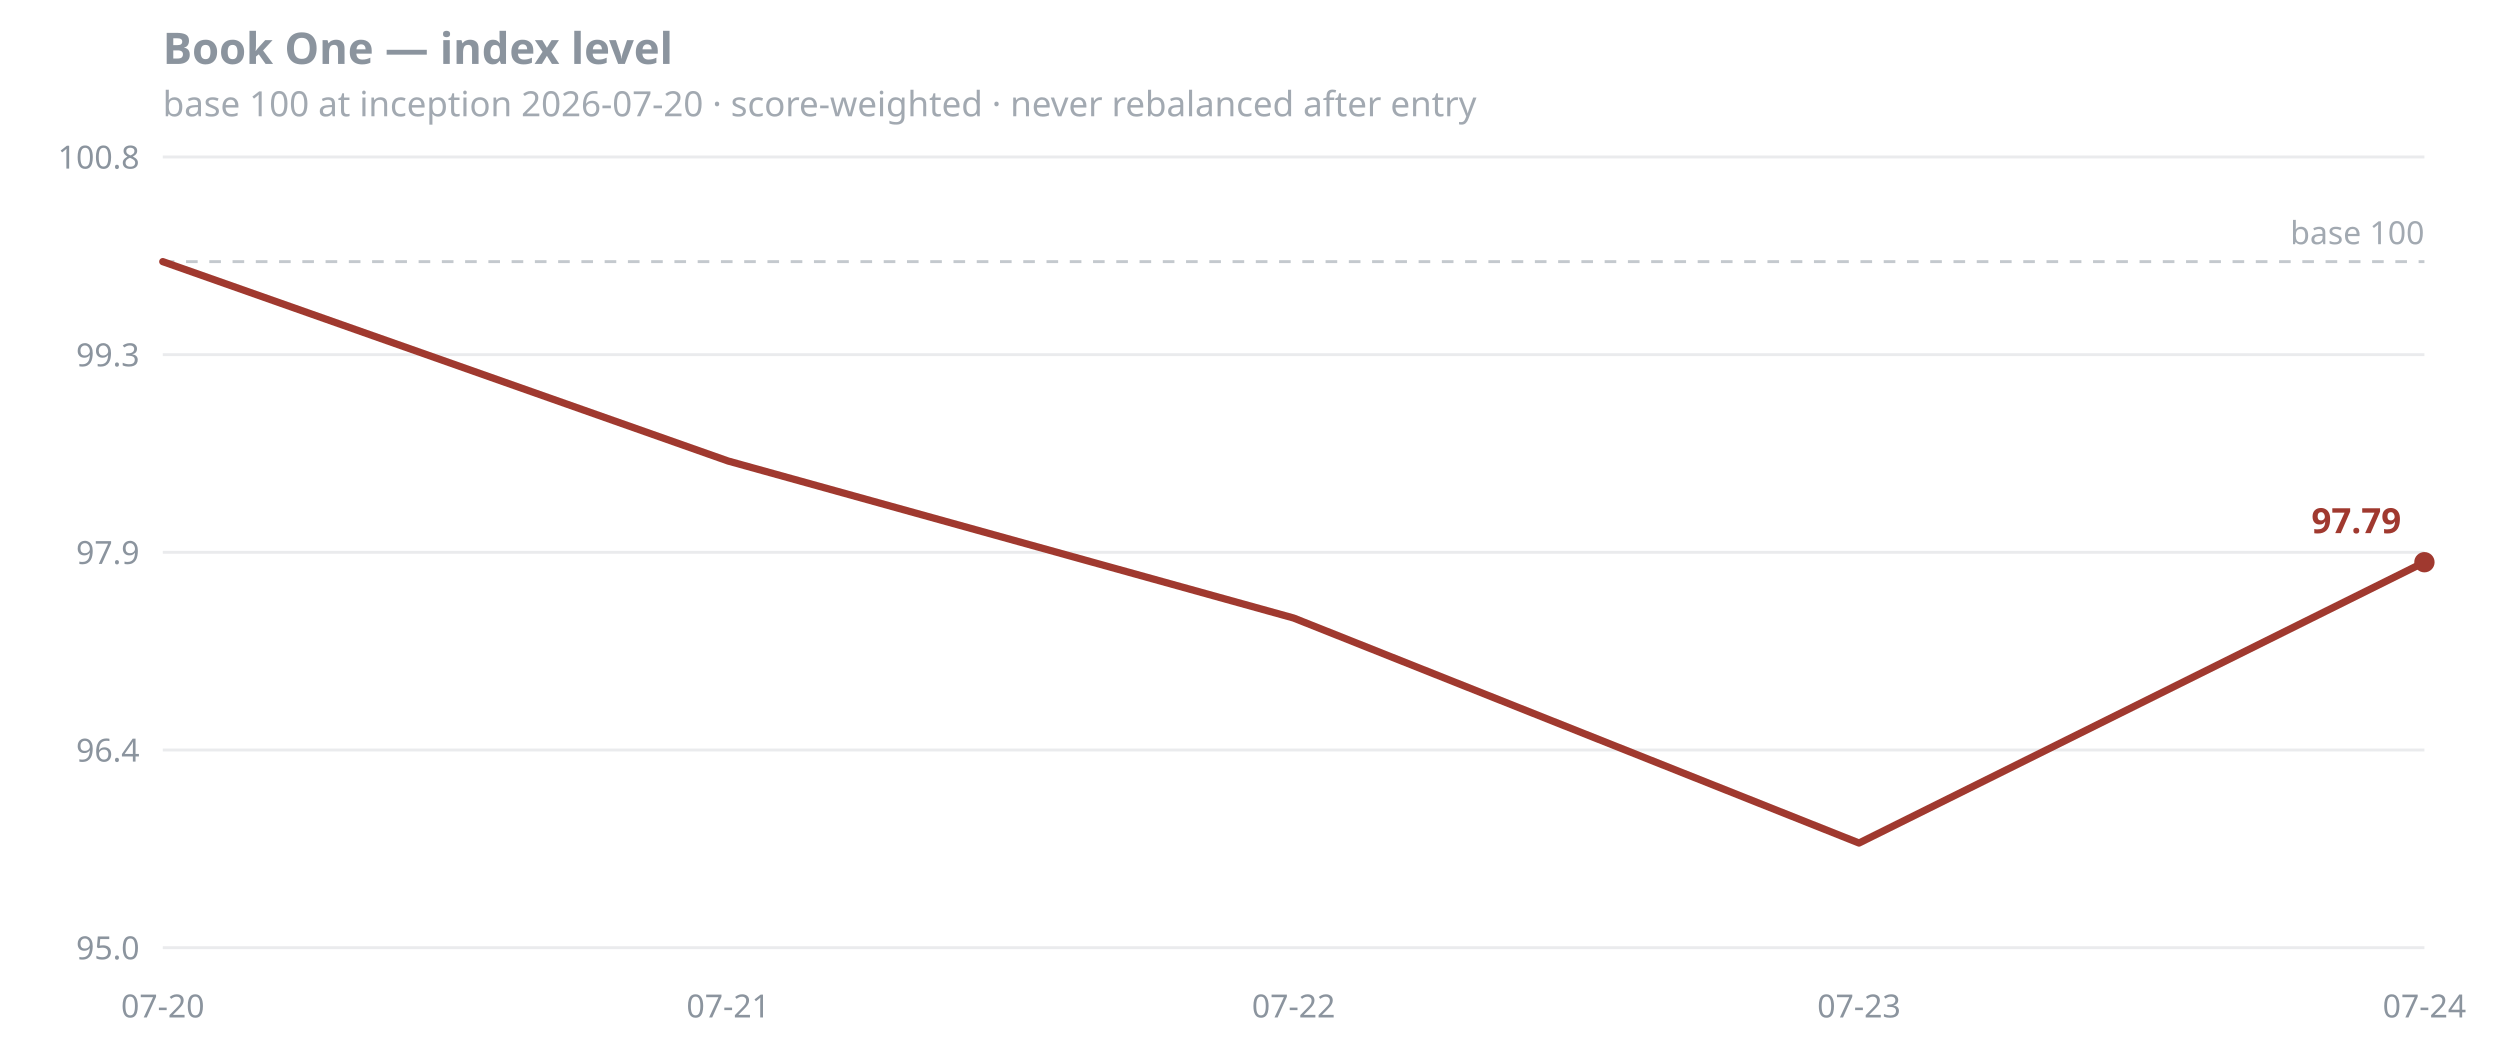
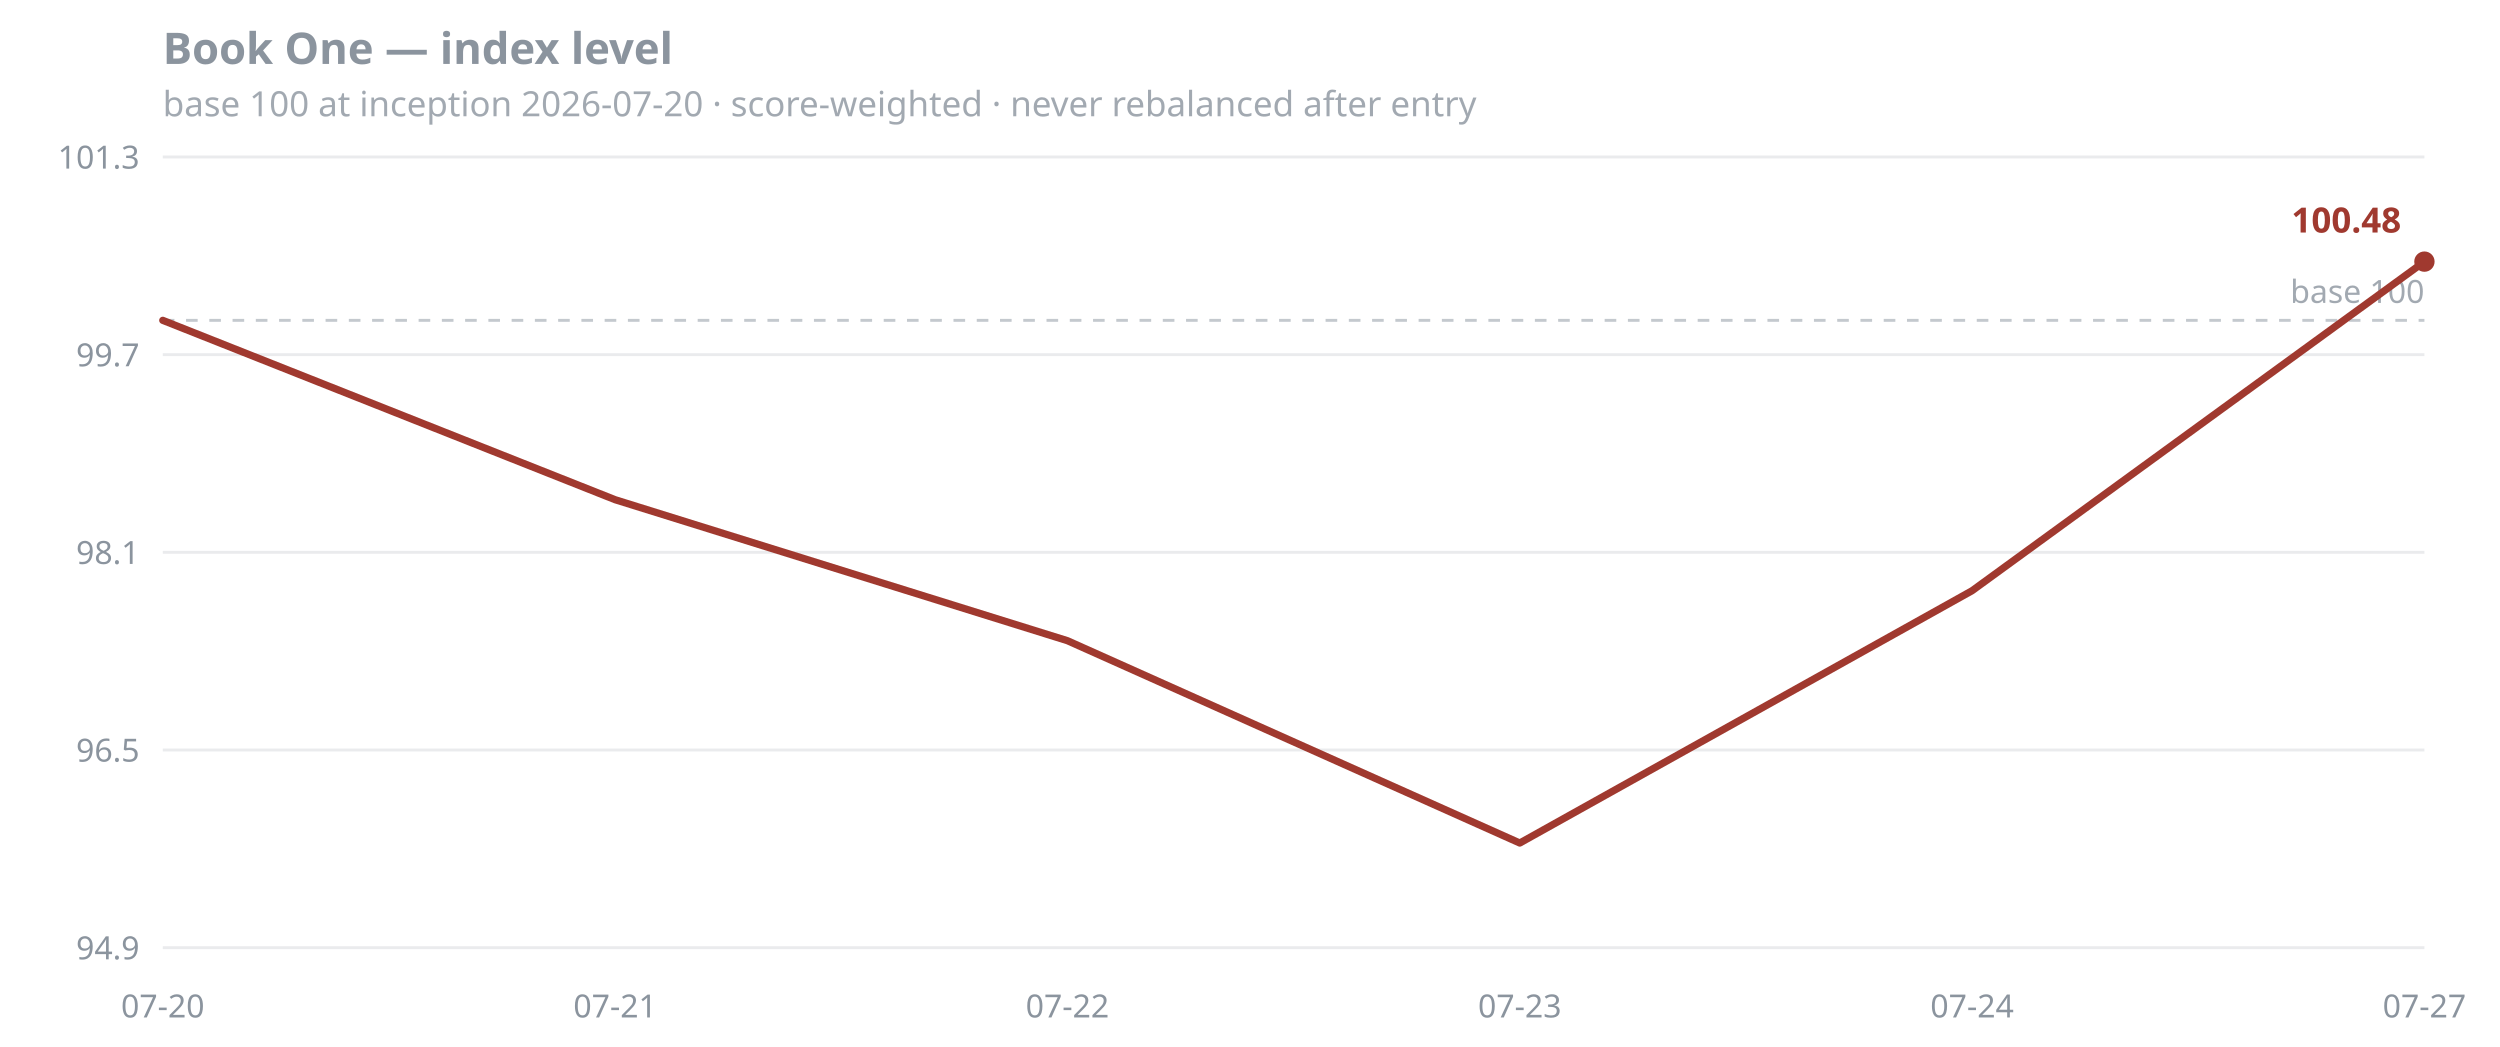
<svg xmlns="http://www.w3.org/2000/svg" viewBox="0 0 860 360" font-family="ui-sans-serif,system-ui,sans-serif">
  <text x="56" y="22" font-size="15" font-weight="600" fill="#8b949e">Book One — index level</text>
  <text x="56" y="40" font-size="12" fill="#8b949e" opacity="0.8">base 100 at inception 2026-07-20 · score-weighted · never rebalanced after entry</text>
  <line x1="56" y1="326.0" x2="834" y2="326.0" stroke="#8b949e" stroke-opacity="0.18" />
-   <text x="48" y="330.0" font-size="11" fill="#8b949e" text-anchor="end">95.0</text>
+   <text x="48" y="330.0" font-size="11" fill="#8b949e" text-anchor="end">94.9</text>
  <line x1="56" y1="258.0" x2="834" y2="258.0" stroke="#8b949e" stroke-opacity="0.18" />
-   <text x="48" y="262.0" font-size="11" fill="#8b949e" text-anchor="end">96.4</text>
+   <text x="48" y="262.0" font-size="11" fill="#8b949e" text-anchor="end">96.5</text>
  <line x1="56" y1="190.0" x2="834" y2="190.0" stroke="#8b949e" stroke-opacity="0.18" />
-   <text x="48" y="194.0" font-size="11" fill="#8b949e" text-anchor="end">97.9</text>
+   <text x="48" y="194.0" font-size="11" fill="#8b949e" text-anchor="end">98.1</text>
  <line x1="56" y1="122.0" x2="834" y2="122.0" stroke="#8b949e" stroke-opacity="0.18" />
-   <text x="48" y="126.0" font-size="11" fill="#8b949e" text-anchor="end">99.3</text>
+   <text x="48" y="126.0" font-size="11" fill="#8b949e" text-anchor="end">99.7</text>
  <line x1="56" y1="54.0" x2="834" y2="54.0" stroke="#8b949e" stroke-opacity="0.18" />
-   <text x="48" y="58.0" font-size="11" fill="#8b949e" text-anchor="end">100.8</text>
-   <line x1="56" y1="90.0" x2="834" y2="90.0" stroke="#8b949e" stroke-opacity="0.5" stroke-dasharray="4 4" />
-   <text x="834" y="84.0" font-size="11" fill="#8b949e" text-anchor="end" opacity="0.8">base 100</text>
+   <text x="48" y="58.0" font-size="11" fill="#8b949e" text-anchor="end">101.3</text>
+   <line x1="56" y1="110.2" x2="834" y2="110.2" stroke="#8b949e" stroke-opacity="0.5" stroke-dasharray="4 4" />
+   <text x="834" y="104.2" font-size="11" fill="#8b949e" text-anchor="end" opacity="0.8">base 100</text>
  <text x="56.0" y="350" font-size="11" fill="#8b949e" text-anchor="middle">07-20</text>
-   <text x="250.5" y="350" font-size="11" fill="#8b949e" text-anchor="middle">07-21</text>
-   <text x="445.0" y="350" font-size="11" fill="#8b949e" text-anchor="middle">07-22</text>
-   <text x="639.5" y="350" font-size="11" fill="#8b949e" text-anchor="middle">07-23</text>
-   <text x="834.0" y="350" font-size="11" fill="#8b949e" text-anchor="middle">07-24</text>
-   <polyline points="56.0,90.0 250.5,158.6 445.0,212.6 639.5,290.0 834.0,193.4" fill="none" stroke="#a0392f" stroke-width="2.5" stroke-linejoin="round" stroke-linecap="round" />
-   <circle cx="834.0" cy="193.4" r="3.5" fill="#a0392f" />
-   <text x="826.0" y="183.4" font-size="12" font-weight="600" fill="#a0392f" text-anchor="end">97.79</text>
+   <text x="211.6" y="350" font-size="11" fill="#8b949e" text-anchor="middle">07-21</text>
+   <text x="367.2" y="350" font-size="11" fill="#8b949e" text-anchor="middle">07-22</text>
+   <text x="522.8" y="350" font-size="11" fill="#8b949e" text-anchor="middle">07-23</text>
+   <text x="678.4" y="350" font-size="11" fill="#8b949e" text-anchor="middle">07-24</text>
+   <text x="834.0" y="350" font-size="11" fill="#8b949e" text-anchor="middle">07-27</text>
+   <polyline points="56.0,110.2 211.6,171.9 367.2,220.4 522.8,290.0 678.4,203.2 834.0,90.0" fill="none" stroke="#a0392f" stroke-width="2.5" stroke-linejoin="round" stroke-linecap="round" />
+   <circle cx="834.0" cy="90.0" r="3.5" fill="#a0392f" />
+   <text x="826.0" y="80.0" font-size="12" font-weight="600" fill="#a0392f" text-anchor="end">100.48</text>
</svg>
